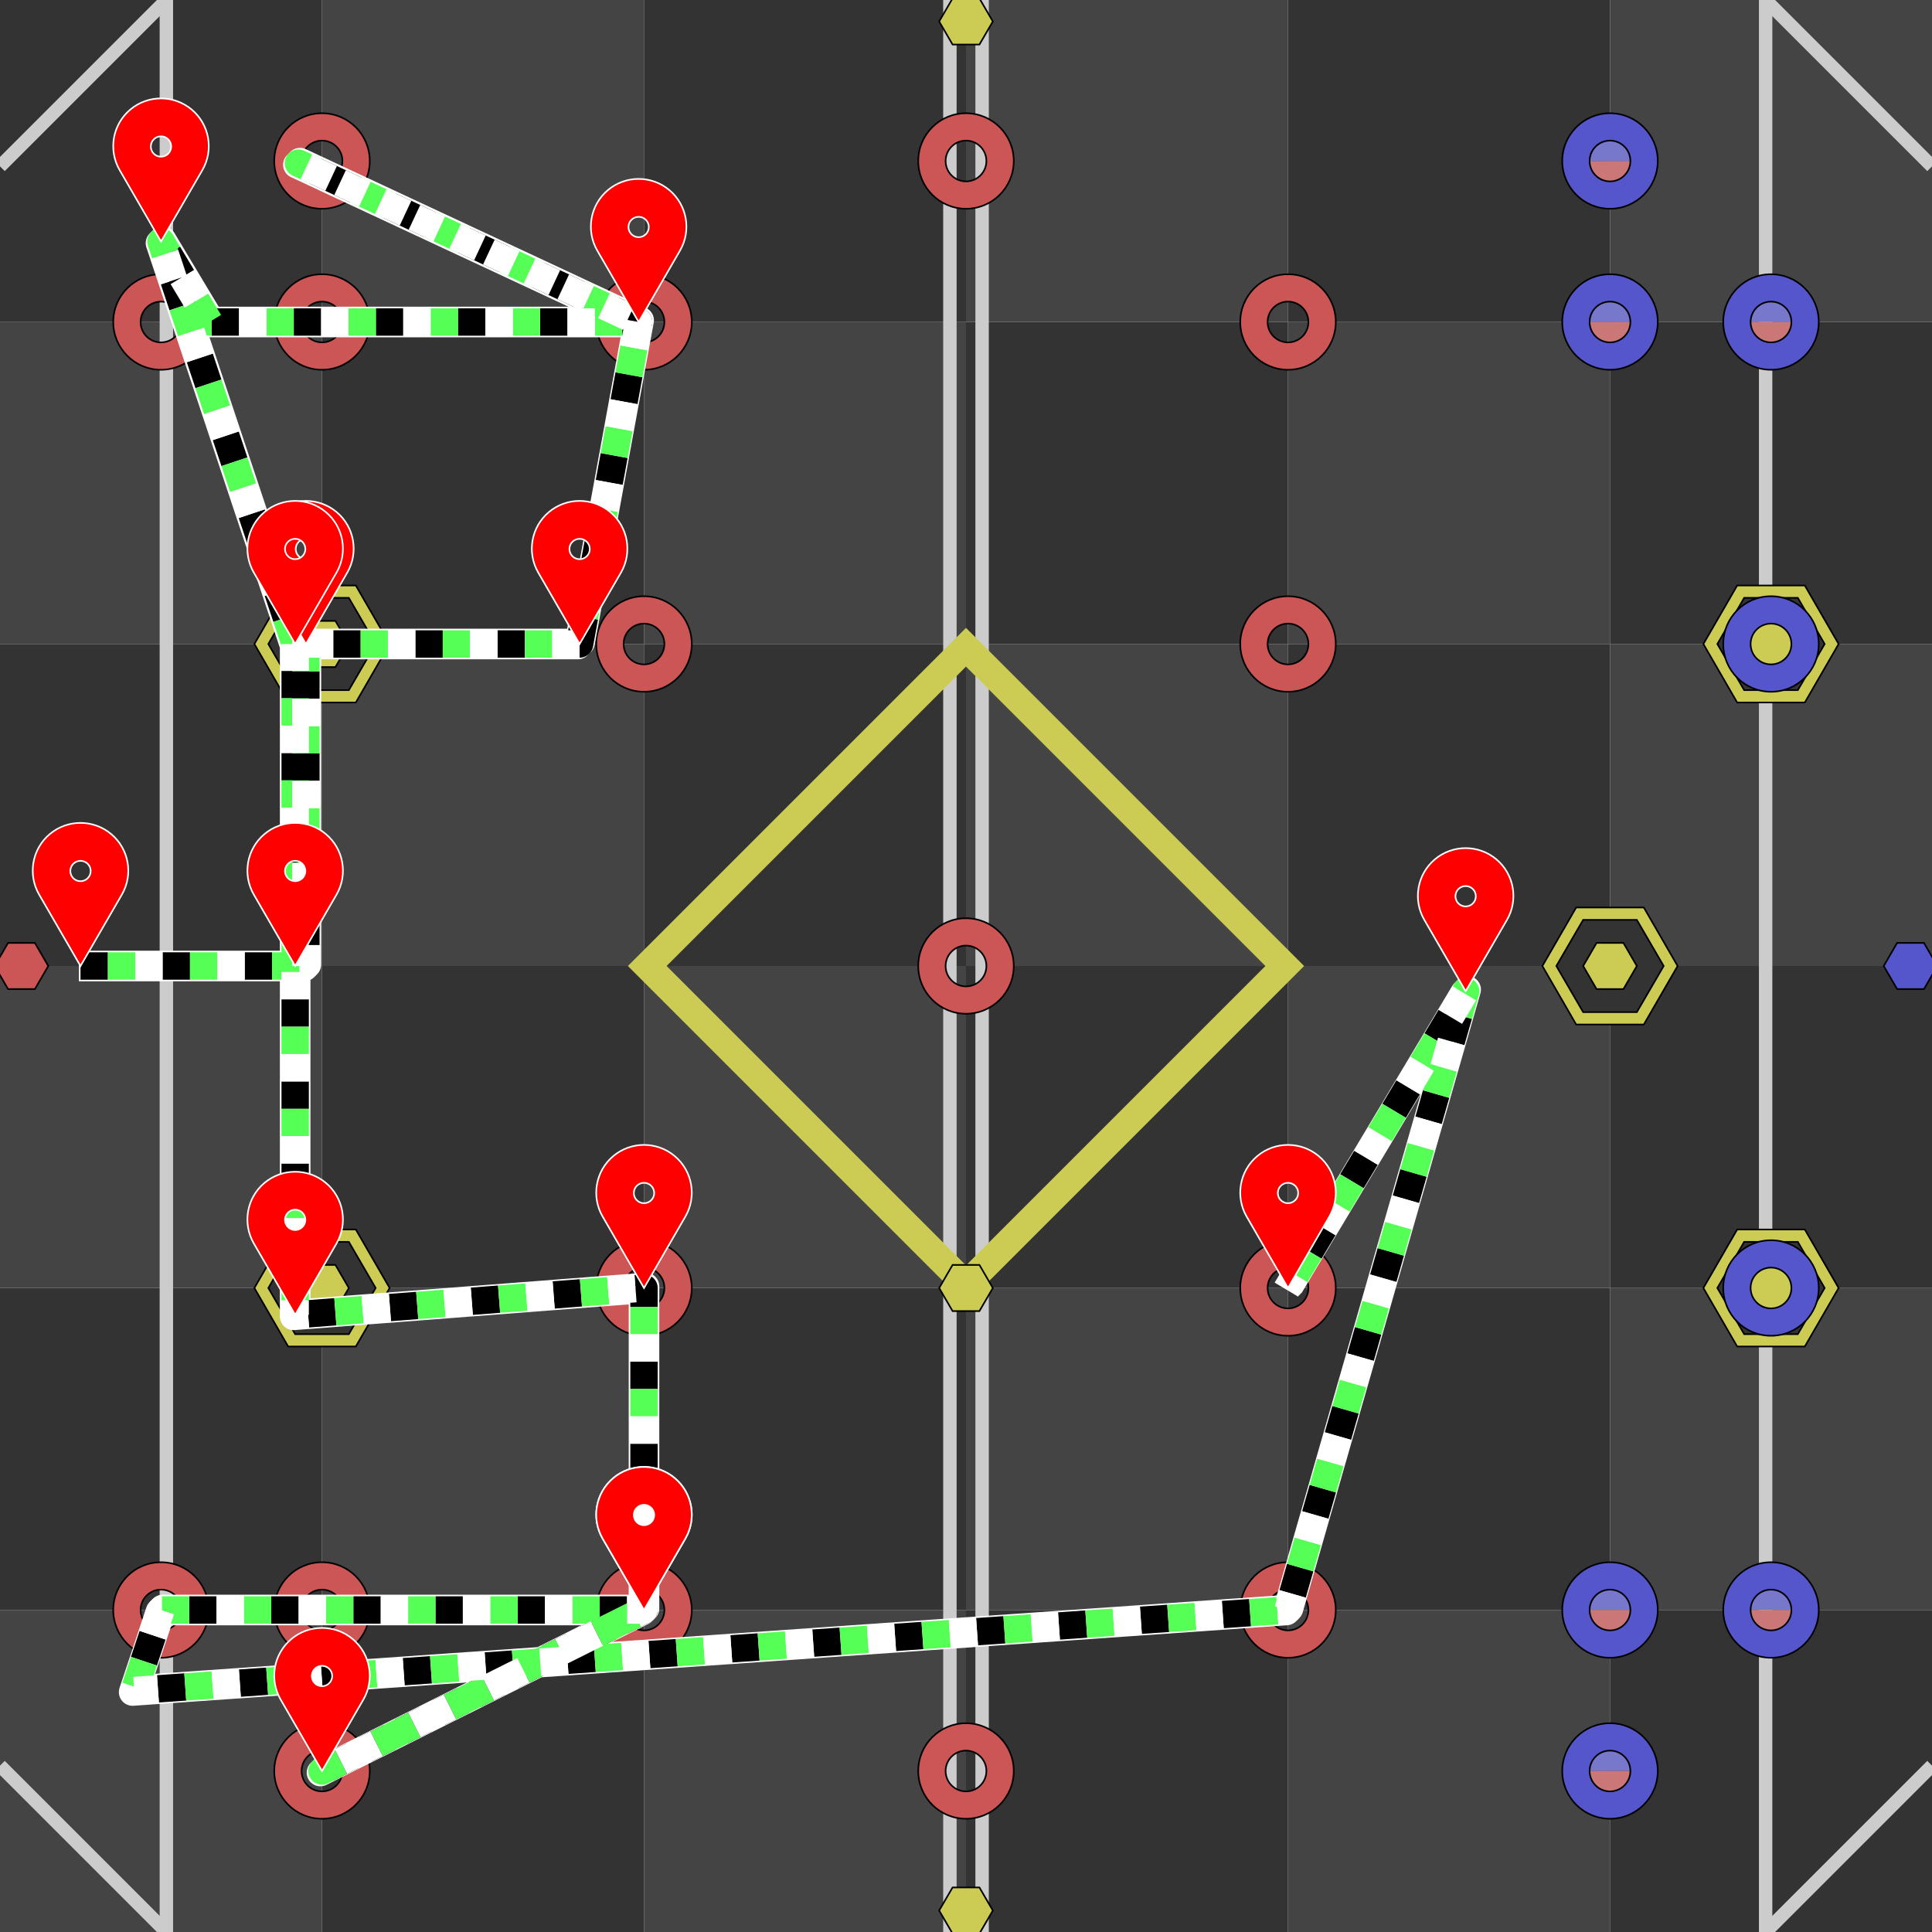
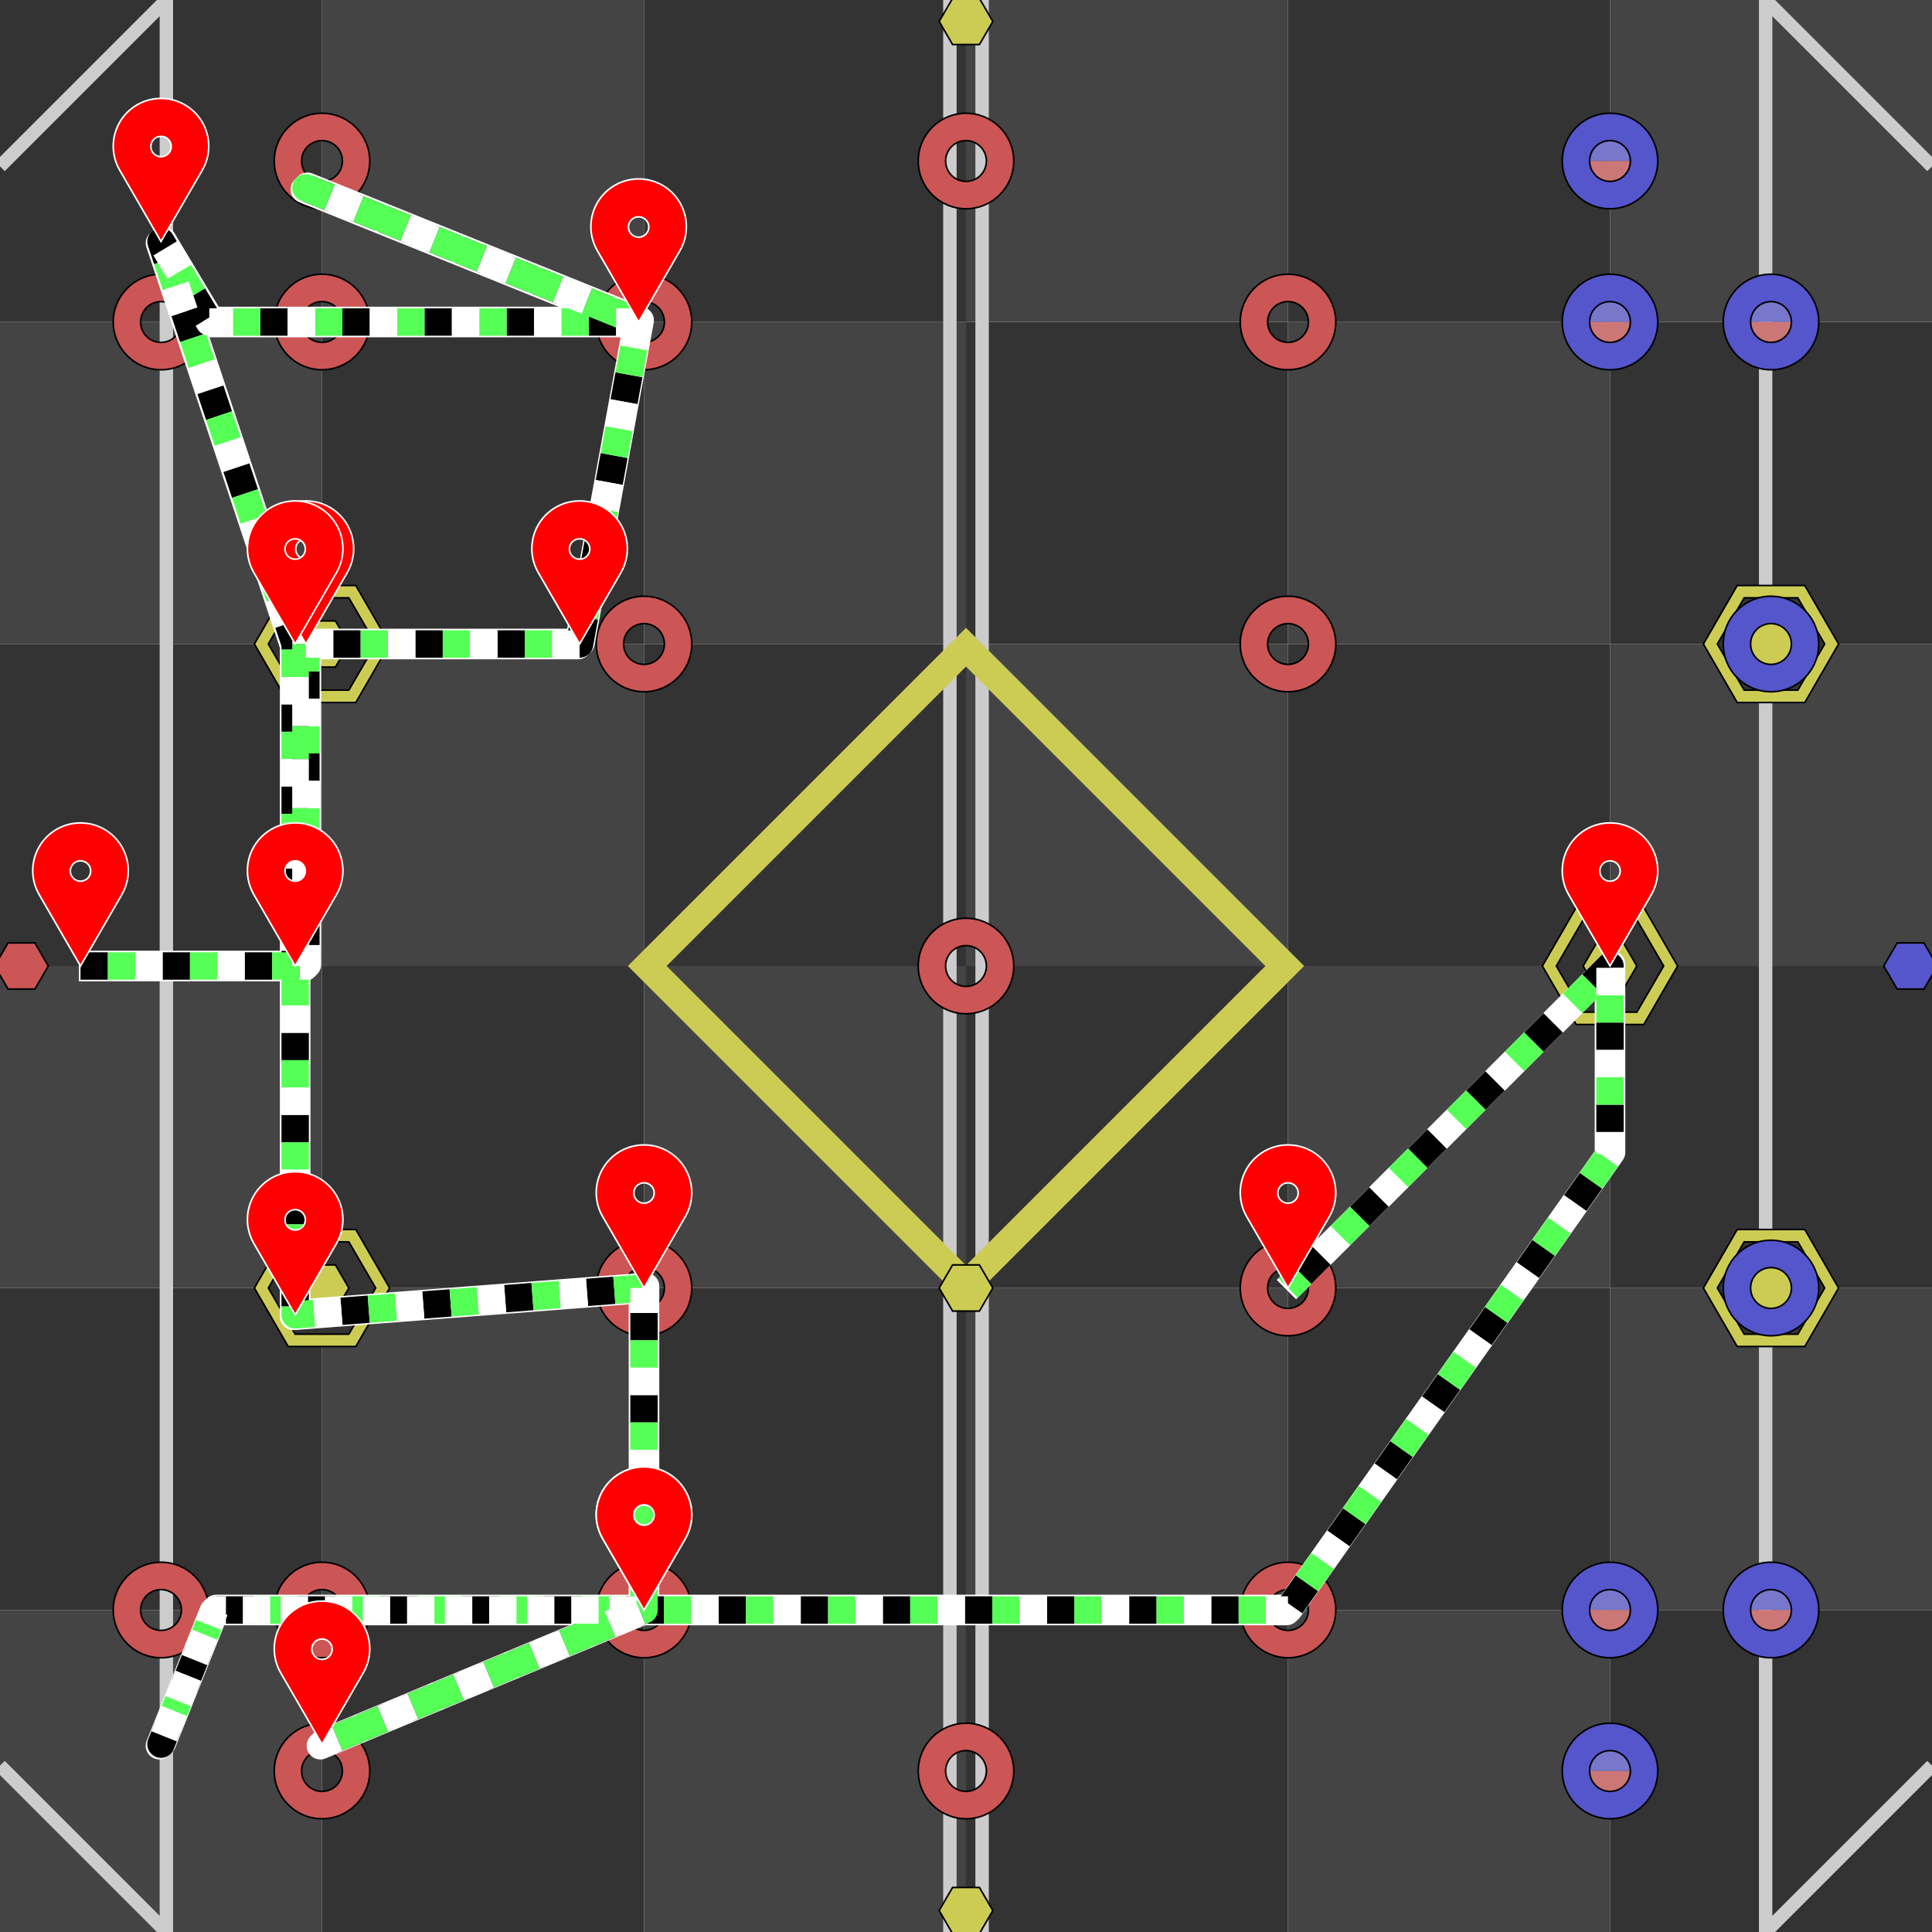
<svg xmlns="http://www.w3.org/2000/svg" version="1.1" width="600" height="600" viewBox="-1800 -1800 3600 3600">
  <g transform="scale(1, -1)">
    <rect x="-1800" y="-1800" width="600" height="600" fill="#444444" />
    <rect x="-1800" y="-1200" width="600" height="600" fill="#333333" />
    <rect x="-1800" y="-600" width="600" height="600" fill="#444444" />
    <rect x="-1800" y="0" width="600" height="600" fill="#333333" />
    <rect x="-1800" y="600" width="600" height="600" fill="#444444" />
    <rect x="-1800" y="1200" width="600" height="600" fill="#333333" />
    <rect x="-1200" y="-1800" width="600" height="600" fill="#333333" />
    <rect x="-1200" y="-1200" width="600" height="600" fill="#444444" />
    <rect x="-1200" y="-600" width="600" height="600" fill="#333333" />
    <rect x="-1200" y="0" width="600" height="600" fill="#444444" />
    <rect x="-1200" y="600" width="600" height="600" fill="#333333" />
    <rect x="-1200" y="1200" width="600" height="600" fill="#444444" />
    <rect x="-600" y="-1800" width="600" height="600" fill="#444444" />
    <rect x="-600" y="-1200" width="600" height="600" fill="#333333" />
    <rect x="-600" y="-600" width="600" height="600" fill="#444444" />
    <rect x="-600" y="0" width="600" height="600" fill="#333333" />
    <rect x="-600" y="600" width="600" height="600" fill="#444444" />
    <rect x="-600" y="1200" width="600" height="600" fill="#333333" />
    <rect x="0" y="-1800" width="600" height="600" fill="#333333" />
    <rect x="0" y="-1200" width="600" height="600" fill="#444444" />
    <rect x="0" y="-600" width="600" height="600" fill="#333333" />
    <rect x="0" y="0" width="600" height="600" fill="#444444" />
    <rect x="0" y="600" width="600" height="600" fill="#333333" />
    <rect x="0" y="1200" width="600" height="600" fill="#444444" />
    <rect x="600" y="-1800" width="600" height="600" fill="#444444" />
    <rect x="600" y="-1200" width="600" height="600" fill="#333333" />
    <rect x="600" y="-600" width="600" height="600" fill="#444444" />
    <rect x="600" y="0" width="600" height="600" fill="#333333" />
    <rect x="600" y="600" width="600" height="600" fill="#444444" />
    <rect x="600" y="1200" width="600" height="600" fill="#333333" />
    <rect x="1200" y="-1800" width="600" height="600" fill="#333333" />
    <rect x="1200" y="-1200" width="600" height="600" fill="#444444" />
    <rect x="1200" y="-600" width="600" height="600" fill="#333333" />
    <rect x="1200" y="0" width="600" height="600" fill="#444444" />
    <rect x="1200" y="600" width="600" height="600" fill="#333333" />
    <rect x="1200" y="1200" width="600" height="600" fill="#444444" />
    <line x1="-1490" y1="-1800" x2="-1490" y2="1800" stroke="#cccccc" stroke-width="25" />
    <line x1="-30" y1="-1800" x2="-30" y2="1800" stroke="#cccccc" stroke-width="25" />
    <line x1="30" y1="-1800" x2="30" y2="1800" stroke="#cccccc" stroke-width="25" />
    <line x1="1490" y1="-1800" x2="1490" y2="1800" stroke="#cccccc" stroke-width="25" />
    <line x1="-1800" y1="-1490" x2="-1490" y2="-1800" stroke="#cccccc" stroke-width="25" />
    <line x1="1800" y1="-1490" x2="1490" y2="-1800" stroke="#cccccc" stroke-width="25" />
    <line x1="-1800" y1="1490" x2="-1490" y2="1800" stroke="#cccccc" stroke-width="25" />
    <line x1="1800" y1="1490" x2="1490" y2="1800" stroke="#cccccc" stroke-width="25" />
    <rect x="-420" y="-420" width="840" height="840" transform="rotate(45)" stroke="#cccc55" fill="none" stroke-width="51" />
    <polygon points="-1710,0 -1735,43 -1785,43 -1810,0 -1785,-43 -1735,-43" fill="#cc5555" stroke="#000000" stroke-width="3" />
    <polygon points="1810,0 1785,43 1735,43 1710,0 1735,-43 1785,-43" fill="#5555cc" stroke="#000000" stroke-width="3" />
    <polygon points="50,1760 25,1803 -25,1803 -50,1760 -25,1717 25,1717" fill="#cccc55" stroke="#000000" stroke-width="3" />
    <polygon points="50,-600 25,-557 -25,-557 -50,-600 -25,-643 25,-643" fill="#cccc55" stroke="#000000" stroke-width="3" />
    <polygon points="50,-1760 25,-1717 -25,-1717 -50,-1760 -25,-1803 25,-1803" fill="#cccc55" stroke="#000000" stroke-width="3" />
    <polygon points="-1074,600 -1137,709 -1263,709 -1326,600 -1263,491 -1137,491" fill="#cccc55" stroke="#000000" stroke-width="3" />
    <polygon points="-1100,600 -1150,686 -1250,686 -1300,600 -1250,514 -1150,514" fill="#333333" stroke="#000000" stroke-width="3" />
    <polygon points="-1150,600 -1175,643 -1225,643 -1250,600 -1225,557 -1175,557" fill="#cccc55" stroke="#000000" stroke-width="3" />
    <polygon points="1626,600 1563,709 1437,709 1374,600 1437,491 1563,491" fill="#cccc55" stroke="#000000" stroke-width="3" />
    <polygon points="1600,600 1550,686 1450,686 1400,600 1450,514 1550,514" fill="#333333" stroke="#000000" stroke-width="3" />
    <polygon points="1550,600 1525,643 1475,643 1450,600 1475,557 1525,557" fill="#cccc55" stroke="#000000" stroke-width="3" />
    <polygon points="1326,0 1263,109 1137,109 1074,0 1137,-109 1263,-109" fill="#cccc55" stroke="#000000" stroke-width="3" />
    <polygon points="1300,0 1250,86 1150,86 1100,0 1150,-86 1250,-86" fill="#333333" stroke="#000000" stroke-width="3" />
    <polygon points="1250,0 1225,43 1175,43 1150,0 1175,-43 1225,-43" fill="#cccc55" stroke="#000000" stroke-width="3" />
    <polygon points="-1074,-600 -1137,-491 -1263,-491 -1326,-600 -1263,-709 -1137,-709" fill="#cccc55" stroke="#000000" stroke-width="3" />
    <polygon points="-1100,-600 -1150,-514 -1250,-514 -1300,-600 -1250,-686 -1150,-686" fill="#333333" stroke="#000000" stroke-width="3" />
    <polygon points="-1150,-600 -1175,-557 -1225,-557 -1250,-600 -1225,-643 -1175,-643" fill="#cccc55" stroke="#000000" stroke-width="3" />
    <polygon points="1626,-600 1563,-491 1437,-491 1374,-600 1437,-709 1563,-709" fill="#cccc55" stroke="#000000" stroke-width="3" />
    <polygon points="1600,-600 1550,-514 1450,-514 1400,-600 1450,-686 1550,-686" fill="#333333" stroke="#000000" stroke-width="3" />
    <polygon points="1550,-600 1525,-557 1475,-557 1450,-600 1475,-643 1525,-643" fill="#cccc55" stroke="#000000" stroke-width="3" />
    <path d="M 1111,1500 a 89,89 0 1,0 178,0" fill="#7777cc" />
    <path d="M 1111,1500 a 89,89 0 1,1 178,0" fill="#cc7777" />
    <path d="M 1111,1500 a 89 89 0 0 0 178 0 a 89 89 0 0 0 -178 0 z m 51 0 a 38 38 0 0 0 76 0 a 38 38 0 0 0 -76 0 z" fill="#5555cc" stroke="#000000" stroke-width="3" fill-rule="evenodd" />
    <path d="M 1111,1200 a 89,89 0 1,0 178,0" fill="#7777cc" />
    <path d="M 1111,1200 a 89,89 0 1,1 178,0" fill="#cc7777" />
    <path d="M 1111,1200 a 89 89 0 0 0 178 0 a 89 89 0 0 0 -178 0 z m 51 0 a 38 38 0 0 0 76 0 a 38 38 0 0 0 -76 0 z" fill="#5555cc" stroke="#000000" stroke-width="3" fill-rule="evenodd" />
    <path d="M 1411,1200 a 89,89 0 1,0 178,0" fill="#7777cc" />
    <path d="M 1411,1200 a 89,89 0 1,1 178,0" fill="#cc7777" />
    <path d="M 1411,1200 a 89 89 0 0 0 178 0 a 89 89 0 0 0 -178 0 z m 51 0 a 38 38 0 0 0 76 0 a 38 38 0 0 0 -76 0 z" fill="#5555cc" stroke="#000000" stroke-width="3" fill-rule="evenodd" />
    <path d="M 1111,-1200 a 89,89 0 1,0 178,0" fill="#7777cc" />
    <path d="M 1111,-1200 a 89,89 0 1,1 178,0" fill="#cc7777" />
    <path d="M 1111,-1200 a 89 89 0 0 0 178 0 a 89 89 0 0 0 -178 0 z m 51 0 a 38 38 0 0 0 76 0 a 38 38 0 0 0 -76 0 z" fill="#5555cc" stroke="#000000" stroke-width="3" fill-rule="evenodd" />
    <path d="M 1411,-1200 a 89,89 0 1,0 178,0" fill="#7777cc" />
    <path d="M 1411,-1200 a 89,89 0 1,1 178,0" fill="#cc7777" />
    <path d="M 1411,-1200 a 89 89 0 0 0 178 0 a 89 89 0 0 0 -178 0 z m 51 0 a 38 38 0 0 0 76 0 a 38 38 0 0 0 -76 0 z" fill="#5555cc" stroke="#000000" stroke-width="3" fill-rule="evenodd" />
    <path d="M 1111,-1500 a 89,89 0 1,0 178,0" fill="#7777cc" />
    <path d="M 1111,-1500 a 89,89 0 1,1 178,0" fill="#cc7777" />
    <path d="M 1111,-1500 a 89 89 0 0 0 178 0 a 89 89 0 0 0 -178 0 z m 51 0 a 38 38 0 0 0 76 0 a 38 38 0 0 0 -76 0 z" fill="#5555cc" stroke="#000000" stroke-width="3" fill-rule="evenodd" />
    <path d="M -1289,1500 a 89 89 0 0 0 178 0 a 89 89 0 0 0 -178 0 z m 51 0 a 38 38 0 0 0 76 0 a 38 38 0 0 0 -76 0 z" fill="#cc5555" stroke="#000000" stroke-width="3" fill-rule="evenodd" />
    <path d="M -89,1500 a 89 89 0 0 0 178 0 a 89 89 0 0 0 -178 0 z m 51 0 a 38 38 0 0 0 76 0 a 38 38 0 0 0 -76 0 z" fill="#cc5555" stroke="#000000" stroke-width="3" fill-rule="evenodd" />
    <path d="M -1589,1200 a 89 89 0 0 0 178 0 a 89 89 0 0 0 -178 0 z m 51 0 a 38 38 0 0 0 76 0 a 38 38 0 0 0 -76 0 z" fill="#cc5555" stroke="#000000" stroke-width="3" fill-rule="evenodd" />
    <path d="M -1289,1200 a 89 89 0 0 0 178 0 a 89 89 0 0 0 -178 0 z m 51 0 a 38 38 0 0 0 76 0 a 38 38 0 0 0 -76 0 z" fill="#cc5555" stroke="#000000" stroke-width="3" fill-rule="evenodd" />
    <path d="M -689,1200 a 89 89 0 0 0 178 0 a 89 89 0 0 0 -178 0 z m 51 0 a 38 38 0 0 0 76 0 a 38 38 0 0 0 -76 0 z" fill="#cc5555" stroke="#000000" stroke-width="3" fill-rule="evenodd" />
    <path d="M 511,1200 a 89 89 0 0 0 178 0 a 89 89 0 0 0 -178 0 z m 51 0 a 38 38 0 0 0 76 0 a 38 38 0 0 0 -76 0 z" fill="#cc5555" stroke="#000000" stroke-width="3" fill-rule="evenodd" />
    <path d="M -689,600 a 89 89 0 0 0 178 0 a 89 89 0 0 0 -178 0 z m 51 0 a 38 38 0 0 0 76 0 a 38 38 0 0 0 -76 0 z" fill="#cc5555" stroke="#000000" stroke-width="3" fill-rule="evenodd" />
    <path d="M 511,600 a 89 89 0 0 0 178 0 a 89 89 0 0 0 -178 0 z m 51 0 a 38 38 0 0 0 76 0 a 38 38 0 0 0 -76 0 z" fill="#cc5555" stroke="#000000" stroke-width="3" fill-rule="evenodd" />
    <path d="M -89,0 a 89 89 0 0 0 178 0 a 89 89 0 0 0 -178 0 z m 51 0 a 38 38 0 0 0 76 0 a 38 38 0 0 0 -76 0 z" fill="#cc5555" stroke="#000000" stroke-width="3" fill-rule="evenodd" />
    <path d="M -689,-600 a 89 89 0 0 0 178 0 a 89 89 0 0 0 -178 0 z m 51 0 a 38 38 0 0 0 76 0 a 38 38 0 0 0 -76 0 z" fill="#cc5555" stroke="#000000" stroke-width="3" fill-rule="evenodd" />
    <path d="M 511,-600 a 89 89 0 0 0 178 0 a 89 89 0 0 0 -178 0 z m 51 0 a 38 38 0 0 0 76 0 a 38 38 0 0 0 -76 0 z" fill="#cc5555" stroke="#000000" stroke-width="3" fill-rule="evenodd" />
    <path d="M -1589,-1200 a 89 89 0 0 0 178 0 a 89 89 0 0 0 -178 0 z m 51 0 a 38 38 0 0 0 76 0 a 38 38 0 0 0 -76 0 z" fill="#cc5555" stroke="#000000" stroke-width="3" fill-rule="evenodd" />
    <path d="M -1289,-1200 a 89 89 0 0 0 178 0 a 89 89 0 0 0 -178 0 z m 51 0 a 38 38 0 0 0 76 0 a 38 38 0 0 0 -76 0 z" fill="#cc5555" stroke="#000000" stroke-width="3" fill-rule="evenodd" />
    <path d="M -689,-1200 a 89 89 0 0 0 178 0 a 89 89 0 0 0 -178 0 z m 51 0 a 38 38 0 0 0 76 0 a 38 38 0 0 0 -76 0 z" fill="#cc5555" stroke="#000000" stroke-width="3" fill-rule="evenodd" />
    <path d="M 511,-1200 a 89 89 0 0 0 178 0 a 89 89 0 0 0 -178 0 z m 51 0 a 38 38 0 0 0 76 0 a 38 38 0 0 0 -76 0 z" fill="#cc5555" stroke="#000000" stroke-width="3" fill-rule="evenodd" />
    <path d="M -1289,-1500 a 89 89 0 0 0 178 0 a 89 89 0 0 0 -178 0 z m 51 0 a 38 38 0 0 0 76 0 a 38 38 0 0 0 -76 0 z" fill="#cc5555" stroke="#000000" stroke-width="3" fill-rule="evenodd" />
    <path d="M -89,-1500 a 89 89 0 0 0 178 0 a 89 89 0 0 0 -178 0 z m 51 0 a 38 38 0 0 0 76 0 a 38 38 0 0 0 -76 0 z" fill="#cc5555" stroke="#000000" stroke-width="3" fill-rule="evenodd" />
    <path d="M 1411,600 a 89 89 0 0 0 178 0 a 89 89 0 0 0 -178 0 z m 51 0 a 38 38 0 0 0 76 0 a 38 38 0 0 0 -76 0 z" fill="#5555cc" stroke="#000000" stroke-width="3" fill-rule="evenodd" />
    <path d="M 1411,-600 a 89 89 0 0 0 178 0 a 89 89 0 0 0 -178 0 z m 51 0 a 38 38 0 0 0 76 0 a 38 38 0 0 0 -76 0 z" fill="#5555cc" stroke="#000000" stroke-width="3" fill-rule="evenodd" />
-     <polyline points="-1647,3 -1227,3 -1227,603 -717,603 -607,1203 -1241,1499 -607,1203 -1407,1203 -1497,1353 -1247,603 -1247,3 -1247,-647 -597,-597 -597,-1197 -1197,-1497 -597,-1197 -1497,-1197 -1547,-1347 603,-1197 934,-44 603,-597" fill="none" stroke="#ffffff" stroke-width="51" stroke-linejoin="round" />
-     <polyline points="-1653,-3 -1233,-3 -1233,597 -723,597 -613,1197 -1247,1493 -613,1197 -1413,1197 -1503,1347 -1253,597 -1253,-3 -1253,-653 -603,-603 -603,-1203 -1203,-1503 -603,-1203 -1503,-1203 -1553,-1353 597,-1203 928,-50 597,-603" fill="none" stroke="#ffffff" stroke-width="51" stroke-linejoin="round" />
-     <polyline points="-1650,0 -1230,0 -1230,600 -720,600 -610,1200 -1244,1496 -610,1200 -1410,1200 -1500,1350 -1250,600 -1250,0 -1250,-650 -600,-600 -600,-1200 -1200,-1500 -600,-1200 -1500,-1200 -1550,-1350 600,-1200 931,-47 600,-600" fill="none" stroke="#000000" stroke-width="51" stroke-dasharray="51,102" stroke-linejoin="round" />
-     <polyline points="-1650,0 -1230,0 -1230,600 -720,600 -610,1200 -1244,1496 -610,1200 -1410,1200 -1500,1350 -1250,600 -1250,0 -1250,-650 -600,-600 -600,-1200 -1200,-1500 -600,-1200 -1500,-1200 -1550,-1350 600,-1200 931,-47 600,-600" fill="none" stroke="#55ff55" stroke-width="51" stroke-dasharray="51,102" stroke-dashoffset="102" stroke-linejoin="round" />
-     <polyline points="-1650,0 -1230,0 -1230,600 -720,600 -610,1200 -1244,1496 -610,1200 -1410,1200 -1500,1350 -1250,600 -1250,0 -1250,-650 -600,-600 -600,-1200 -1200,-1500 -600,-1200 -1500,-1200 -1550,-1350 600,-1200 931,-47 600,-600" fill="none" stroke="#ffffff" stroke-width="51" stroke-dasharray="51,102" stroke-dashoffset="51" stroke-linejoin="round" />
+     <polyline points="-1647,3 -1227,3 -1227,603 -717,603 -607,1203 -1227,1453 -607,1203 -1407,1203 -1497,1353 -1247,603 -1247,3 -1247,-647 -597,-597 -597,-1197 -1197,-1447 -597,-1197 -1397,-1197 -1497,-1447 -1397,-1197 3,-1197 603,-1197 1203,-347 1203,3 603,-597" fill="none" stroke="#ffffff" stroke-width="51" stroke-linejoin="round" />
+     <polyline points="-1653,-3 -1233,-3 -1233,597 -723,597 -613,1197 -1233,1447 -613,1197 -1413,1197 -1503,1347 -1253,597 -1253,-3 -1253,-653 -603,-603 -603,-1203 -1203,-1453 -603,-1203 -1403,-1203 -1503,-1453 -1403,-1203 -3,-1203 597,-1203 1197,-353 1197,-3 597,-603" fill="none" stroke="#ffffff" stroke-width="51" stroke-linejoin="round" />
+     <polyline points="-1650,0 -1230,0 -1230,600 -720,600 -610,1200 -1230,1450 -610,1200 -1410,1200 -1500,1350 -1250,600 -1250,0 -1250,-650 -600,-600 -600,-1200 -1200,-1450 -600,-1200 -1400,-1200 -1500,-1450 -1400,-1200 0,-1200 600,-1200 1200,-350 1200,0 600,-600" fill="none" stroke="#000000" stroke-width="51" stroke-dasharray="51,102" stroke-linejoin="round" />
+     <polyline points="-1650,0 -1230,0 -1230,600 -720,600 -610,1200 -1230,1450 -610,1200 -1410,1200 -1500,1350 -1250,600 -1250,0 -1250,-650 -600,-600 -600,-1200 -1200,-1450 -600,-1200 -1400,-1200 -1500,-1450 -1400,-1200 0,-1200 600,-1200 1200,-350 1200,0 600,-600" fill="none" stroke="#55ff55" stroke-width="51" stroke-dasharray="51,102" stroke-dashoffset="102" stroke-linejoin="round" />
+     <polyline points="-1650,0 -1230,0 -1230,600 -720,600 -610,1200 -1230,1450 -610,1200 -1410,1200 -1500,1350 -1250,600 -1250,0 -1250,-650 -600,-600 -600,-1200 -1200,-1450 -600,-1200 -1400,-1200 -1500,-1450 -1400,-1200 0,-1200 600,-1200 1200,-350 1200,0 600,-600" fill="none" stroke="#ffffff" stroke-width="51" stroke-dasharray="51,102" stroke-dashoffset="51" stroke-linejoin="round" />
    <path d="M -1650,0 l -77 133 a 89 89 0 1 0 154 0 z m -19 177 a 19 19 0 0 0 38 0 a 19 19 0 0 0 -38 0 z" fill="#ff0000" stroke="#ffffff" stroke-width="3" fill-rule="evenodd" />
    <path d="M -1230,600 l -77 133 a 89 89 0 1 0 154 0 z m -19 177 a 19 19 0 0 0 38 0 a 19 19 0 0 0 -38 0 z" fill="#ff0000" stroke="#ffffff" stroke-width="3" fill-rule="evenodd" />
    <path d="M -720,600 l -77 133 a 89 89 0 1 0 154 0 z m -19 177 a 19 19 0 0 0 38 0 a 19 19 0 0 0 -38 0 z" fill="#ff0000" stroke="#ffffff" stroke-width="3" fill-rule="evenodd" />
    <path d="M -610,1200 l -77 133 a 89 89 0 1 0 154 0 z m -19 177 a 19 19 0 0 0 38 0 a 19 19 0 0 0 -38 0 z" fill="#ff0000" stroke="#ffffff" stroke-width="3" fill-rule="evenodd" />
    <path d="M -1500,1350 l -77 133 a 89 89 0 1 0 154 0 z m -19 177 a 19 19 0 0 0 38 0 a 19 19 0 0 0 -38 0 z" fill="#ff0000" stroke="#ffffff" stroke-width="3" fill-rule="evenodd" />
    <path d="M -1250,600 l -77 133 a 89 89 0 1 0 154 0 z m -19 177 a 19 19 0 0 0 38 0 a 19 19 0 0 0 -38 0 z" fill="#ff0000" stroke="#ffffff" stroke-width="3" fill-rule="evenodd" />
    <path d="M -1250,0 l -77 133 a 89 89 0 1 0 154 0 z m -19 177 a 19 19 0 0 0 38 0 a 19 19 0 0 0 -38 0 z" fill="#ff0000" stroke="#ffffff" stroke-width="3" fill-rule="evenodd" />
    <path d="M -1250,-650 l -77 133 a 89 89 0 1 0 154 0 z m -19 177 a 19 19 0 0 0 38 0 a 19 19 0 0 0 -38 0 z" fill="#ff0000" stroke="#ffffff" stroke-width="3" fill-rule="evenodd" />
    <path d="M -600,-600 l -77 133 a 89 89 0 1 0 154 0 z m -19 177 a 19 19 0 0 0 38 0 a 19 19 0 0 0 -38 0 z" fill="#ff0000" stroke="#ffffff" stroke-width="3" fill-rule="evenodd" />
    <path d="M -600,-1200 l -77 133 a 89 89 0 1 0 154 0 z m -19 177 a 19 19 0 0 0 38 0 a 19 19 0 0 0 -38 0 z" fill="#ff0000" stroke="#ffffff" stroke-width="3" fill-rule="evenodd" />
-     <path d="M -1200,-1500 l -77 133 a 89 89 0 1 0 154 0 z m -19 177 a 19 19 0 0 0 38 0 a 19 19 0 0 0 -38 0 z" fill="#ff0000" stroke="#ffffff" stroke-width="3" fill-rule="evenodd" />
+     <path d="M -1200,-1450 l -77 133 a 89 89 0 1 0 154 0 z m -19 177 a 19 19 0 0 0 38 0 a 19 19 0 0 0 -38 0 z" fill="#ff0000" stroke="#ffffff" stroke-width="3" fill-rule="evenodd" />
    <path d="M -600,-1200 l -77 133 a 89 89 0 1 0 154 0 z m -19 177 a 19 19 0 0 0 38 0 a 19 19 0 0 0 -38 0 z" fill="#ff0000" stroke="#ffffff" stroke-width="3" fill-rule="evenodd" />
-     <path d="M 931,-47 l -77 133 a 89 89 0 1 0 154 0 z m -19 177 a 19 19 0 0 0 38 0 a 19 19 0 0 0 -38 0 z" fill="#ff0000" stroke="#ffffff" stroke-width="3" fill-rule="evenodd" />
+     <path d="M 1200,0 l -77 133 a 89 89 0 1 0 154 0 z m -19 177 a 19 19 0 0 0 38 0 a 19 19 0 0 0 -38 0 z" fill="#ff0000" stroke="#ffffff" stroke-width="3" fill-rule="evenodd" />
    <path d="M 600,-600 l -77 133 a 89 89 0 1 0 154 0 z m -19 177 a 19 19 0 0 0 38 0 a 19 19 0 0 0 -38 0 z" fill="#ff0000" stroke="#ffffff" stroke-width="3" fill-rule="evenodd" />
  </g>
</svg>
